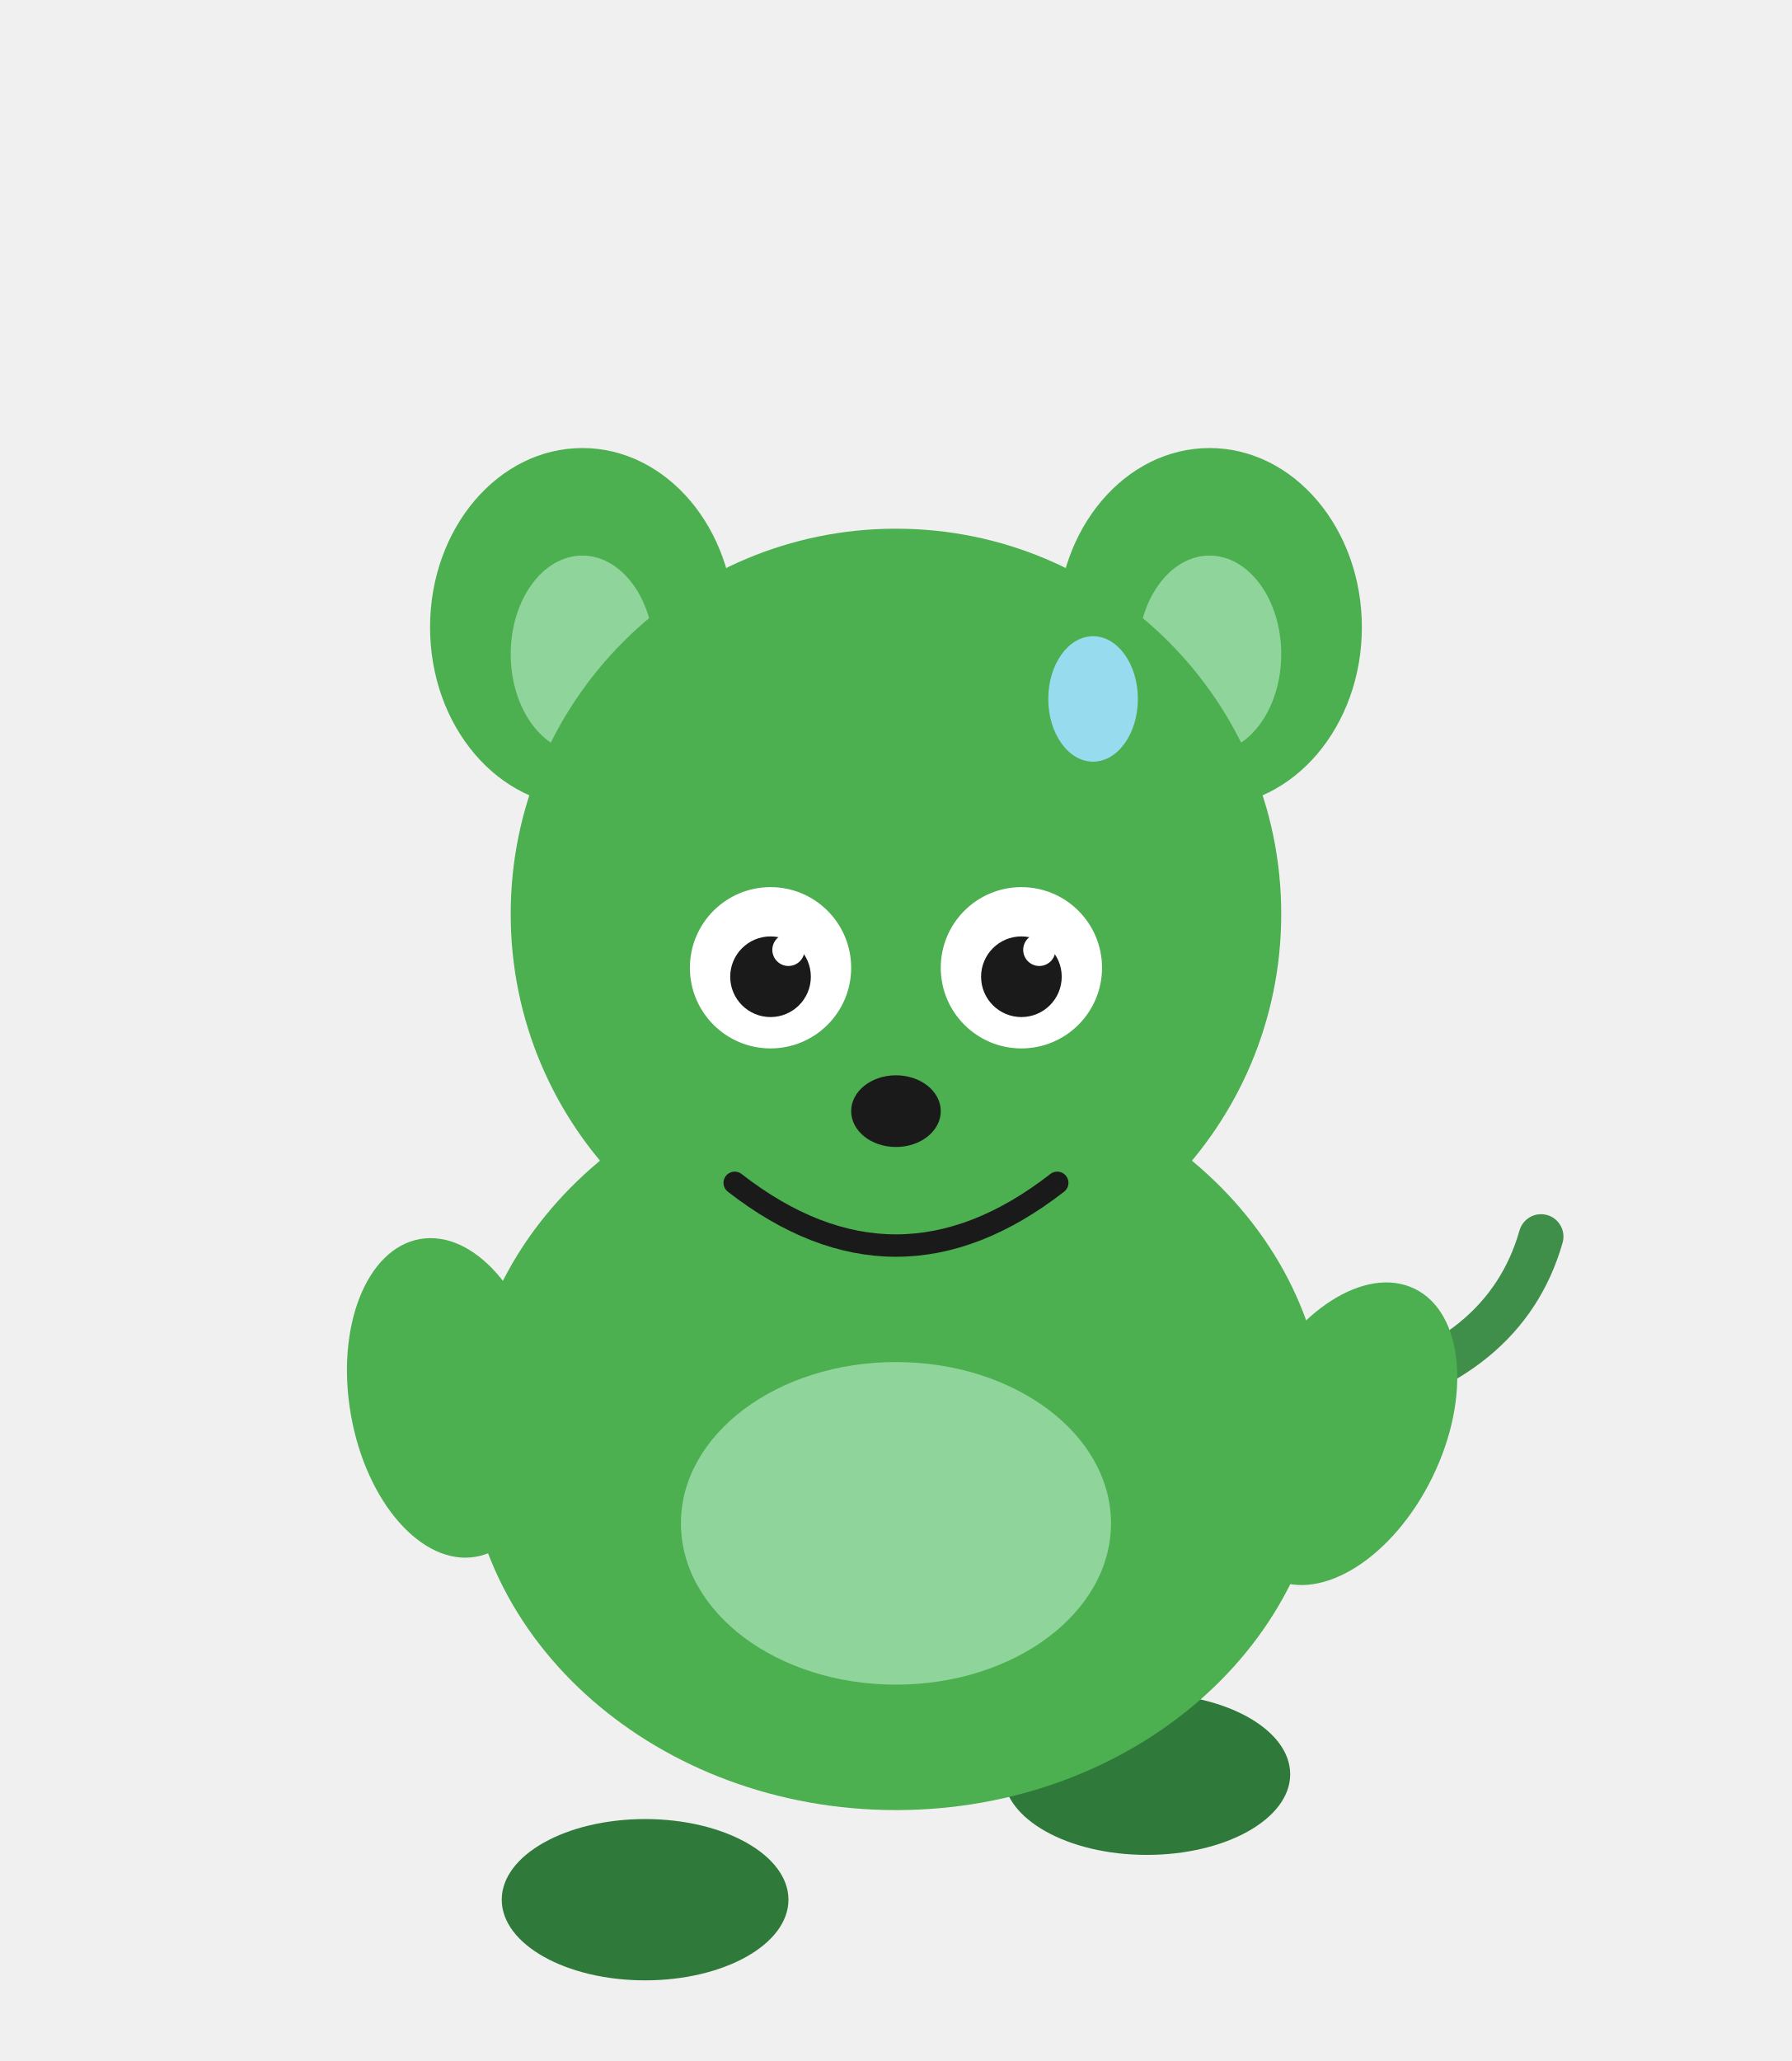
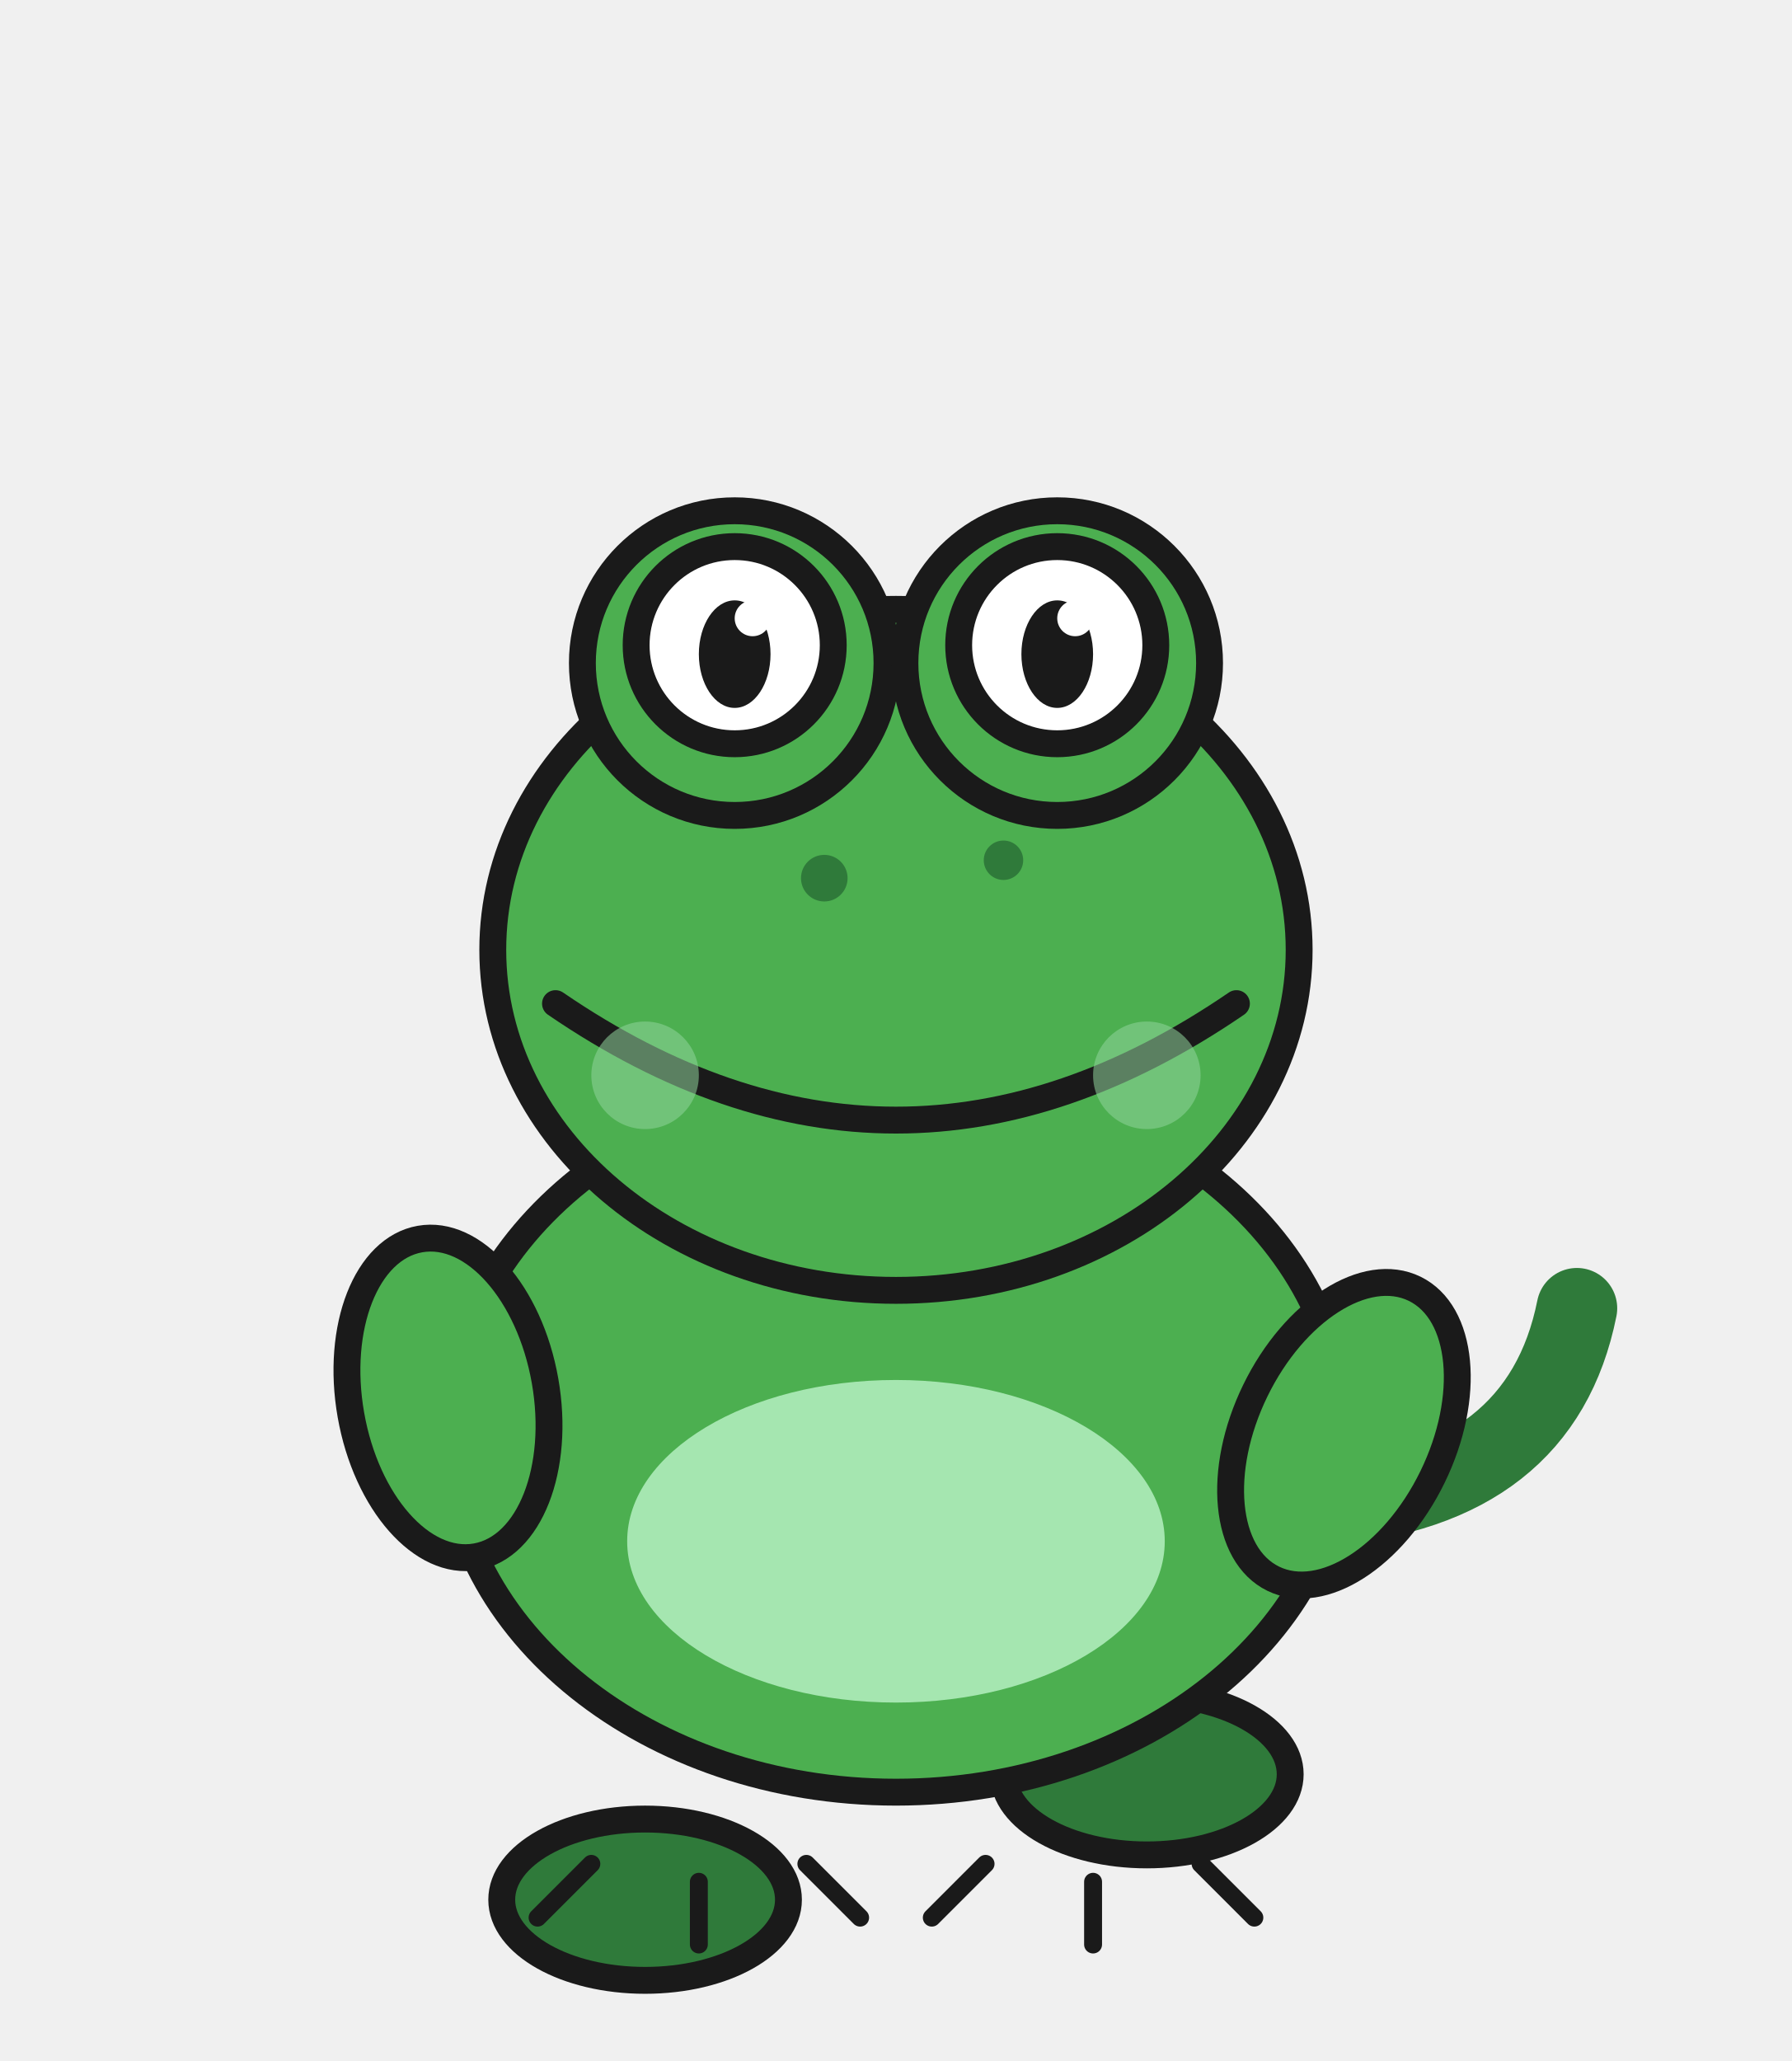
<svg xmlns="http://www.w3.org/2000/svg" viewBox="0 0 200 230" width="200" height="230">
  <defs>
-     <style>.outline {{ stroke: #1a1a1a; stroke-width: 3; stroke-linecap: round; stroke-linejoin: round; }}</style>
+     <style>.outline { stroke: #1a1a1a; stroke-width: 3; stroke-linecap: round; stroke-linejoin: round; }</style>
  </defs>
-   <path d="M 150 156 Q 168 152 172 138" fill="none" stroke="#3f8f4a" stroke-width="5" stroke-linecap="round" />
+   <path d="M 148 168 Q 172 166 176 146" fill="none" stroke="#2f7a3a" stroke-width="9" stroke-linecap="round" />
  <ellipse cx="72" cy="212" rx="16" ry="9" fill="#2f7a3a" class="outline" />
  <ellipse cx="128" cy="198" rx="16" ry="9" fill="#2f7a3a" class="outline" />
-   <ellipse cx="100" cy="160" rx="48" ry="42" fill="#4caf50" class="outline" />
-   <ellipse cx="100" cy="170" rx="24" ry="18" fill="#8fd49a" />
+   <path d="M 66 208 l -6 6 M 78 210 v 7 M 90 208 l 6 6" stroke="#1a1a1a" stroke-width="2" stroke-linecap="round" />
+   <path d="M 110 208 l -6 6 M 122 210 v 7 M 134 208 l 6 6" stroke="#1a1a1a" stroke-width="2" stroke-linecap="round" />
+   <ellipse cx="100" cy="160" rx="50" ry="40" fill="#4caf50" class="outline" />
+   <ellipse cx="100" cy="172" rx="30" ry="18" fill="#a5e6b0" />
  <ellipse cx="50" cy="156" rx="11" ry="18" fill="#4caf50" class="outline" transform="rotate(-10 50 156)" />
  <ellipse cx="150" cy="160" rx="11" ry="18" fill="#4caf50" class="outline" transform="rotate(26 150 160)" />
-   <ellipse cx="65" cy="70" rx="17" ry="20" fill="#4caf50" class="outline" />
-   <ellipse cx="135" cy="70" rx="17" ry="20" fill="#4caf50" class="outline" />
-   <ellipse cx="65" cy="73" rx="8" ry="11" fill="#8fd49a" />
-   <ellipse cx="135" cy="73" rx="8" ry="11" fill="#8fd49a" />
-   <circle cx="100" cy="102" r="43" fill="#4caf50" class="outline" />
-   <ellipse cx="122" cy="78" rx="5" ry="7" fill="#9fe0ff" class="outline" stroke-width="1.5" opacity="0.9" />
-   <circle cx="86" cy="108" r="9" fill="#ffffff" class="outline" stroke-width="2" />
-   <circle cx="114" cy="108" r="9" fill="#ffffff" class="outline" stroke-width="2" />
-   <circle cx="86" cy="109" r="4.5" fill="#1a1a1a" />
-   <circle cx="114" cy="109" r="4.5" fill="#1a1a1a" />
-   <circle cx="88" cy="106" r="1.8" fill="#ffffff" />
-   <circle cx="116" cy="106" r="1.8" fill="#ffffff" />
-   <ellipse cx="100" cy="124" rx="5" ry="4" fill="#1a1a1a" class="outline" stroke-width="2" />
-   <path d="M 82 132 Q 100 146 118 132" fill="none" stroke="#1a1a1a" stroke-width="2.5" stroke-linecap="round" />
+   <ellipse cx="100" cy="106" rx="45" ry="38" fill="#4caf50" class="outline" />
+   <circle cx="82" cy="74" r="17" fill="#4caf50" class="outline" />
+   <circle cx="118" cy="74" r="17" fill="#4caf50" class="outline" />
+   <circle cx="82" cy="72" r="11" fill="#ffffff" class="outline" stroke-width="2" />
+   <circle cx="118" cy="72" r="11" fill="#ffffff" class="outline" stroke-width="2" />
+   <ellipse cx="82" cy="73" rx="4" ry="6" fill="#1a1a1a" />
+   <ellipse cx="118" cy="73" rx="4" ry="6" fill="#1a1a1a" />
+   <circle cx="84" cy="69" r="2" fill="#ffffff" />
+   <circle cx="120" cy="69" r="2" fill="#ffffff" />
+   <path d="M 62 112 Q 100 138 138 112" fill="none" stroke="#1a1a1a" stroke-width="3" stroke-linecap="round" />
+   <circle cx="72" cy="120" r="6" fill="#8fd49a" opacity="0.55" />
+   <circle cx="128" cy="120" r="6" fill="#8fd49a" opacity="0.55" />
+   <circle cx="92" cy="98" r="2.6" fill="#2f7a3a" />
+   <circle cx="112" cy="96" r="2.2" fill="#2f7a3a" />
</svg>
